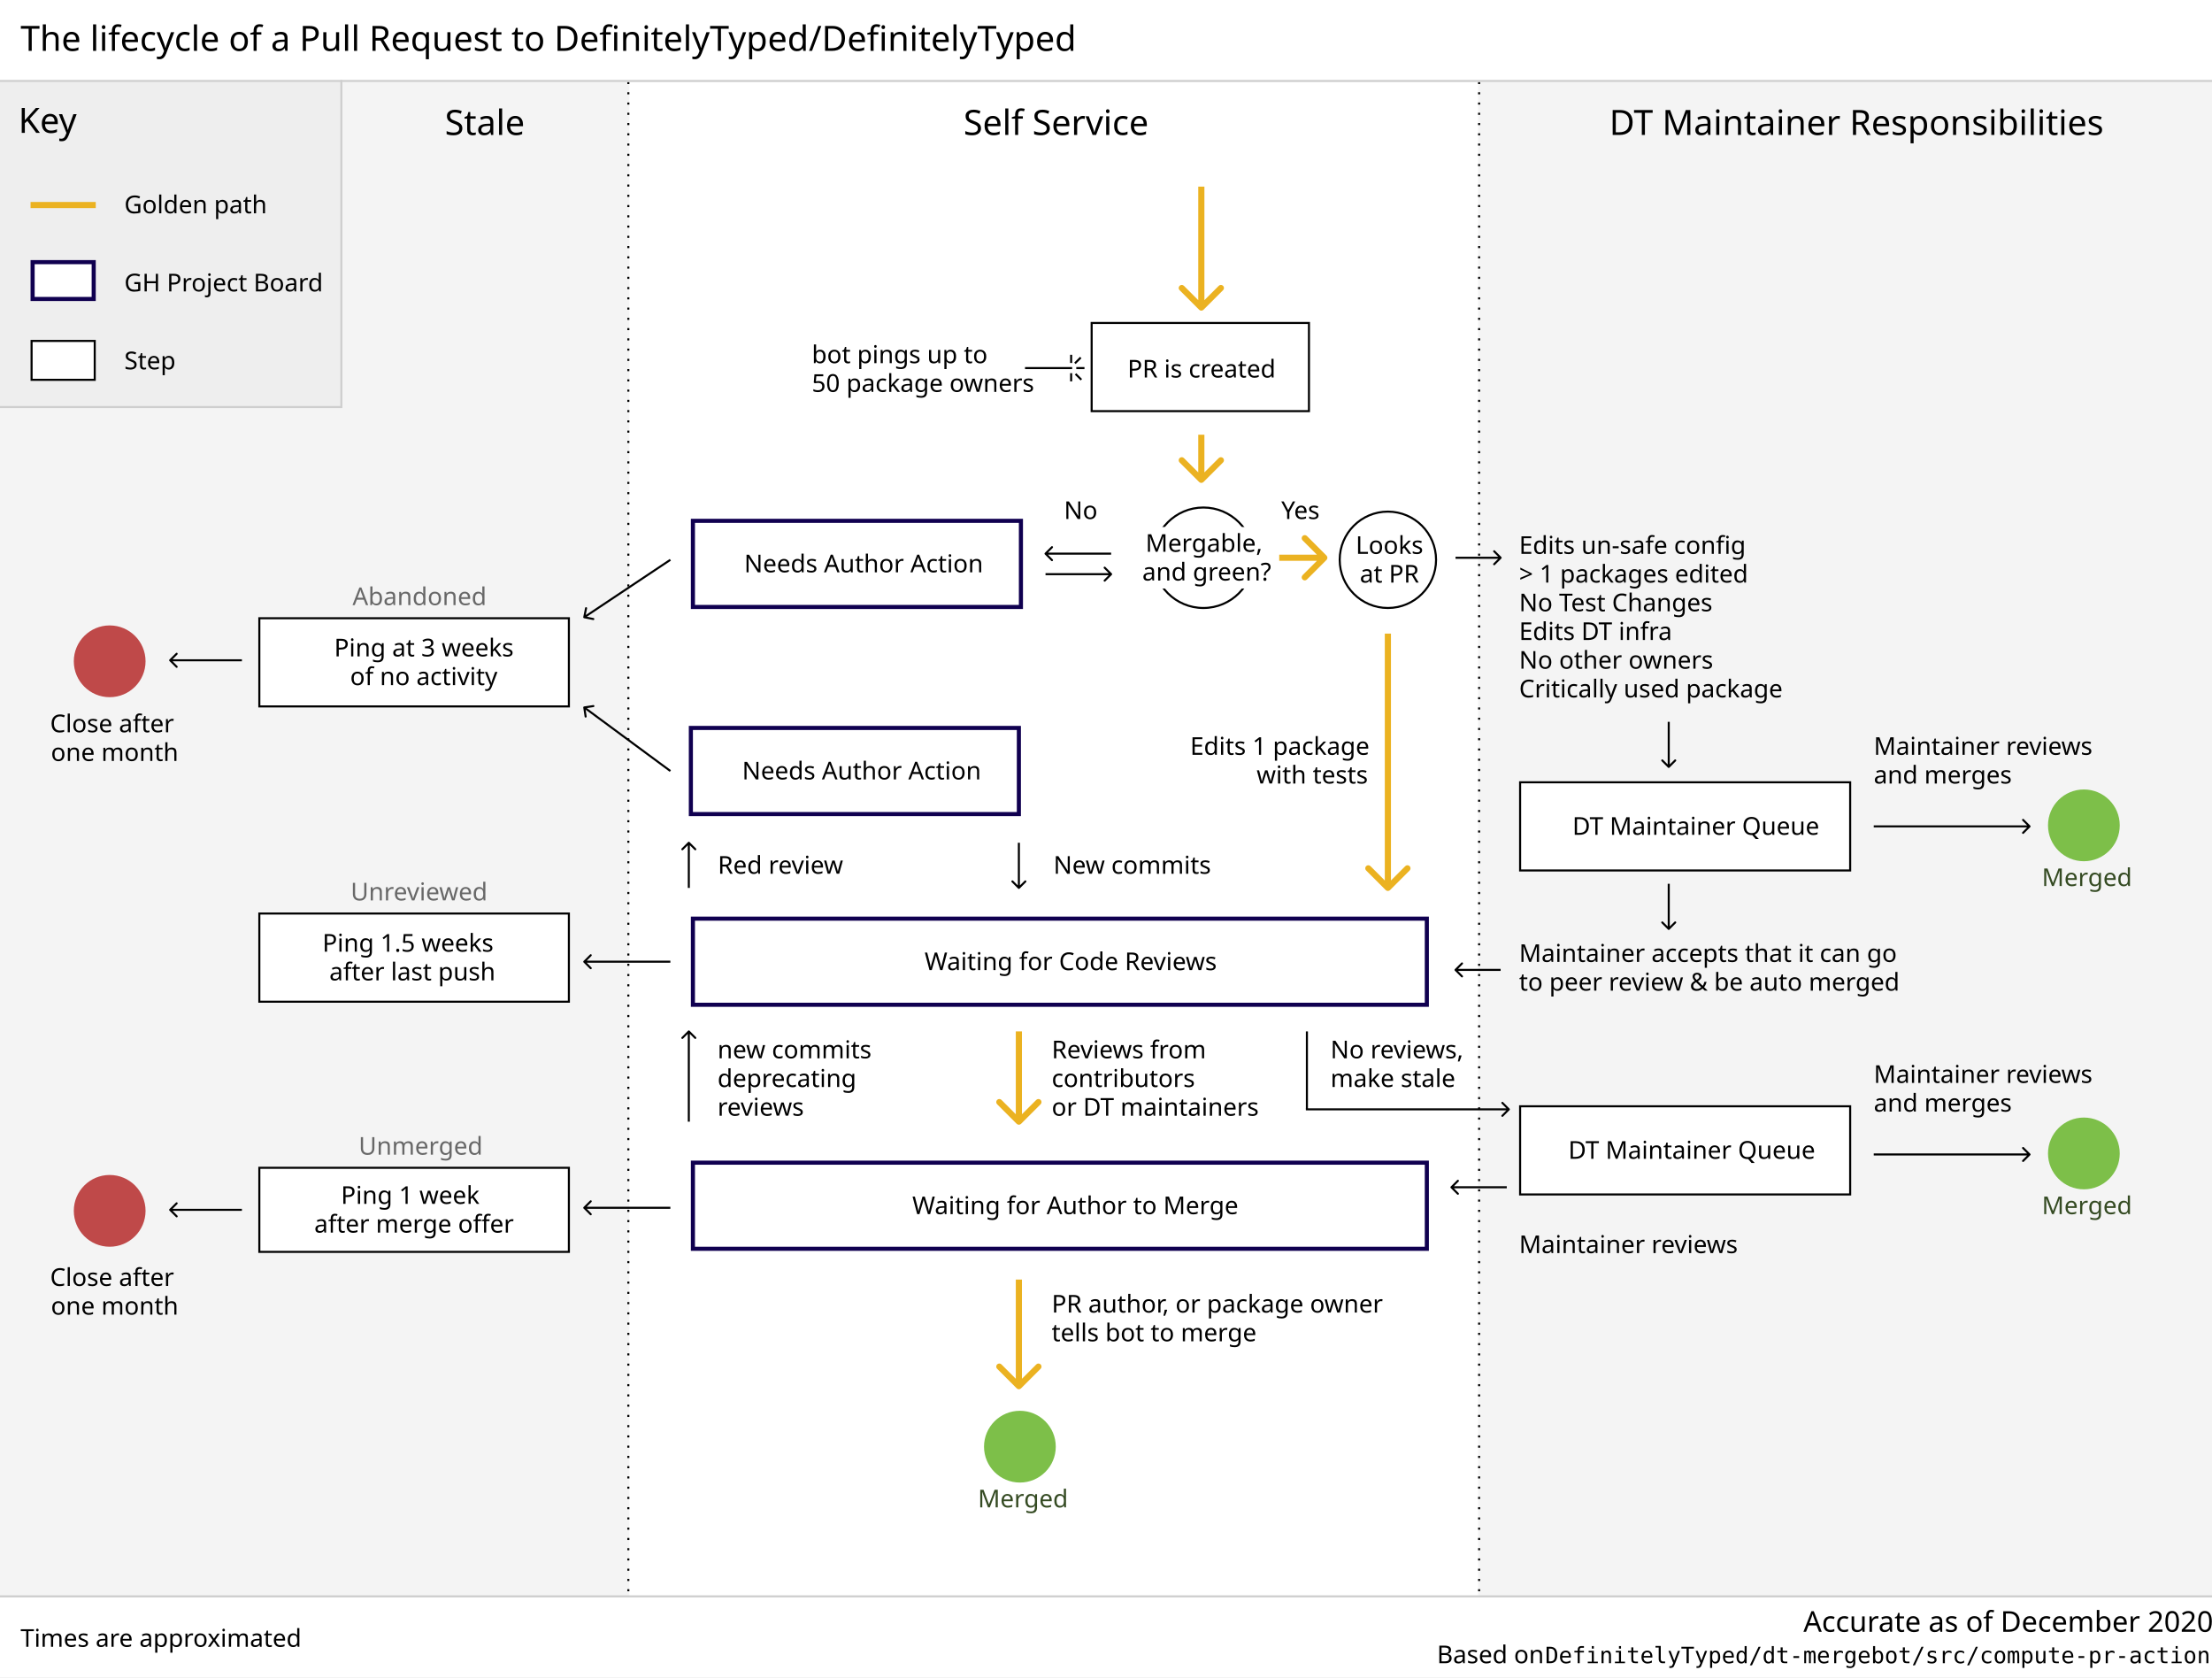
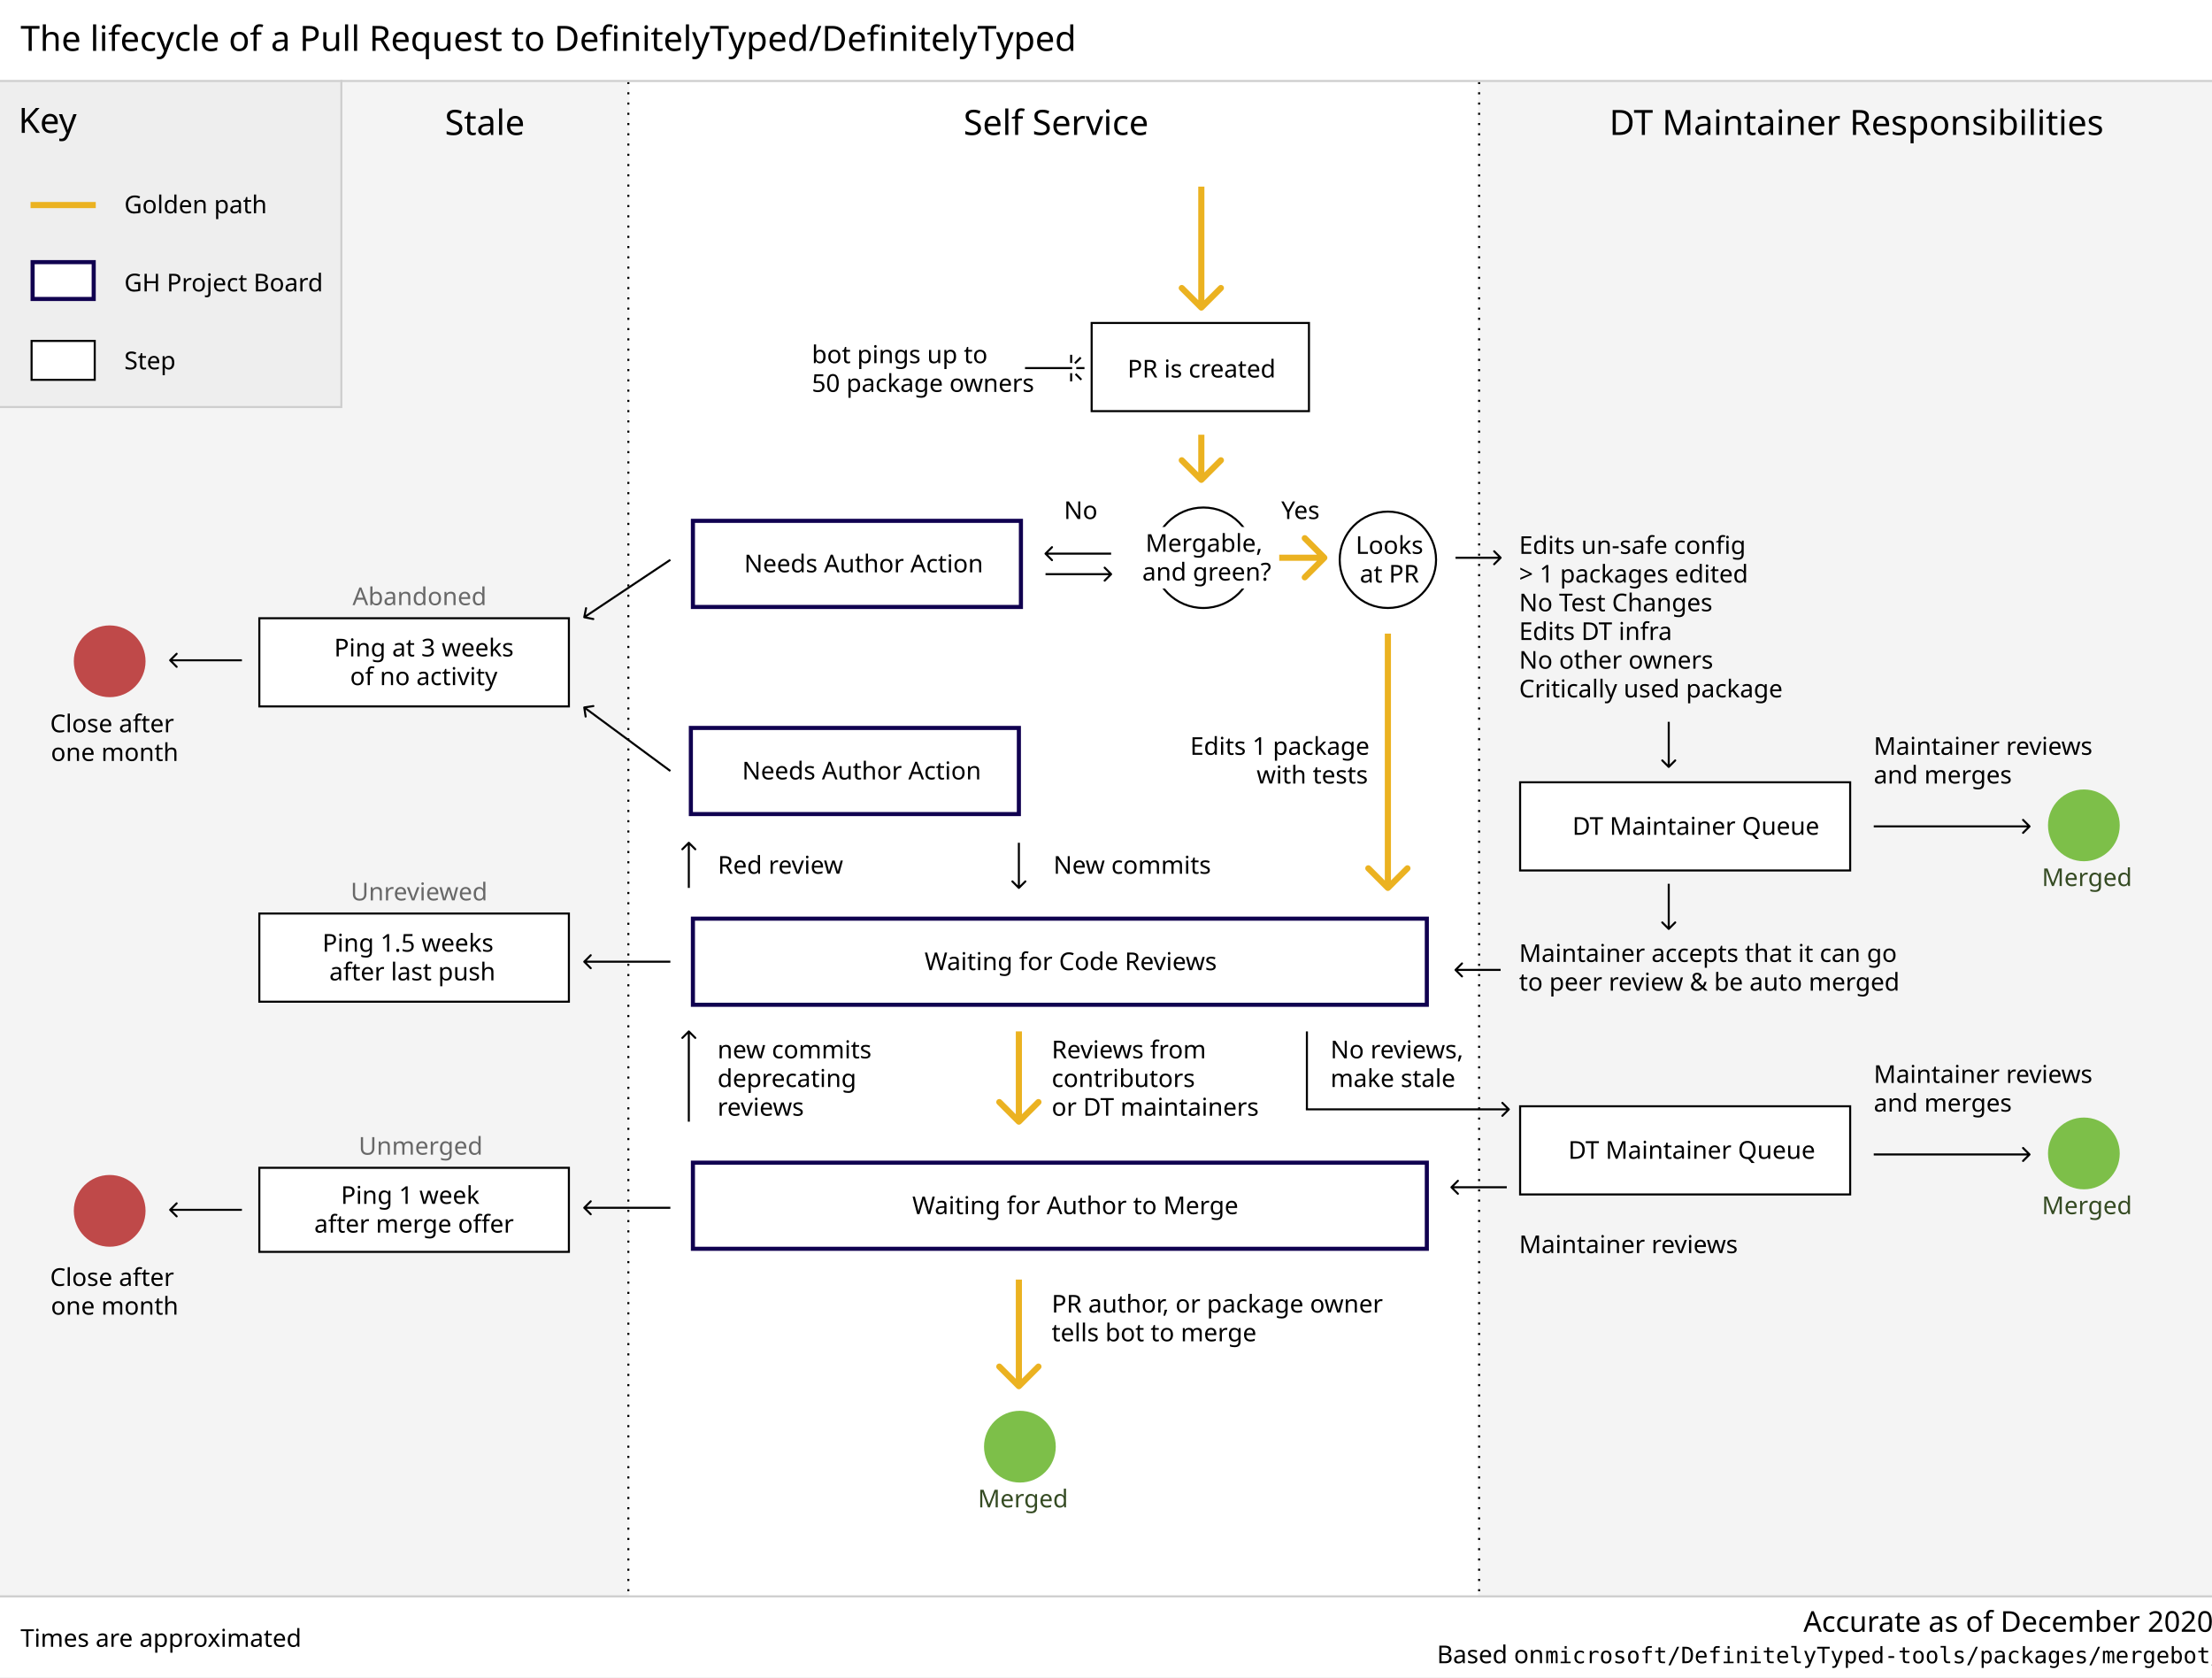
<svg xmlns="http://www.w3.org/2000/svg" width="1079" height="818" fill="none">
  <path fill="#fff" d="M0 0h1079v818H0z" />
  <path fill="#F4F4F4" d="M721 40h358v739H721zM0 40h307v739H0z" />
  <path fill="#fff" stroke="#000" d="M532.5 157.5h106v43h-106zm209 224h161v43h-161zm0 158h161v43h-161zm-615-238h151v43h-151zm0 144h151v43h-151zm0 124h151v41h-151z" />
  <path fill="#fff" stroke="#100050" stroke-width="2" d="M338 448h358v42H338zm0-194h160v42H338zm-1 101h160v42H337zm1 212h358v42H338z" />
  <text fill="#000" style="white-space:pre" font-family="sans-serif" font-size="12" letter-spacing="0em">
    <tspan x="550" y="184.102">PR is created</tspan>
  </text>
  <text fill="#000" style="white-space:pre" font-family="sans-serif" font-size="12" letter-spacing="0em">
    <tspan x="396" y="177.102">bot pings up to </tspan>
    <tspan x="396" y="191.102">50 package owners</tspan>
  </text>
  <text fill="#000" style="white-space:pre" font-family="sans-serif" font-size="12" letter-spacing="0em">
    <tspan x="767" y="407.102">DT Maintainer Queue</tspan>
  </text>
  <text fill="#000" style="white-space:pre" font-family="sans-serif" font-size="12" letter-spacing="0em">
    <tspan x="765" y="565.102">DT Maintainer Queue</tspan>
  </text>
  <text fill="#000" style="white-space:pre" font-family="sans-serif" font-size="12" letter-spacing="0em">
    <tspan x="163.006" y="320.102">Ping at 3 weeks </tspan>
    <tspan x="170.787" y="334.102">of no activity</tspan>
  </text>
  <text fill="#000" style="white-space:pre" font-family="sans-serif" font-size="12" letter-spacing="0em">
    <tspan x="157.281" y="464.102">Ping 1.5 weeks </tspan>
    <tspan x="160.639" y="478.102">after last push</tspan>
  </text>
  <text fill="#000" style="white-space:pre" font-family="sans-serif" font-size="12" letter-spacing="0em">
    <tspan x="166.314" y="587.102">Ping 1 week </tspan>
    <tspan x="153.289" y="601.102">after merge offer</tspan>
  </text>
  <text fill="#000" style="white-space:pre" font-family="sans-serif" font-size="12" letter-spacing="0em">
    <tspan x="451" y="473.102">Waiting for Code Reviews</tspan>
  </text>
  <text fill="#000" style="white-space:pre" font-family="sans-serif" font-size="12" letter-spacing="0em">
    <tspan x="363" y="279.102">Needs Author Action</tspan>
  </text>
  <text fill="#000" style="white-space:pre" font-family="sans-serif" font-size="12" letter-spacing="0em">
    <tspan x="362" y="380.102">Needs Author Action</tspan>
  </text>
  <text fill="#000" style="white-space:pre" font-family="sans-serif" font-size="12" letter-spacing="0em">
    <tspan x="580.543" y="368.102">Edits 1 package </tspan>
    <tspan x="612.957" y="382.102">with tests</tspan>
  </text>
  <text fill="#686868" style="white-space:pre" font-family="sans-serif" font-size="12" letter-spacing="0em">
    <tspan x="171.955" y="295.102">Abandoned</tspan>
  </text>
  <text fill="#686868" style="white-space:pre" font-family="sans-serif" font-size="12" letter-spacing="0em">
    <tspan x="171.057" y="439.102">Unreviewed</tspan>
  </text>
  <text fill="#686868" style="white-space:pre" font-family="sans-serif" font-size="12" letter-spacing="0em">
    <tspan x="174.943" y="563.102">Unmerged</tspan>
  </text>
  <text fill="#000" style="white-space:pre" font-family="sans-serif" font-size="12" letter-spacing="0em">
    <tspan x="350.145" y="426.102">Red review</tspan>
  </text>
  <text fill="#000" style="white-space:pre" font-family="sans-serif" font-size="12" letter-spacing="0em">
    <tspan x="513.879" y="426.102">New commits</tspan>
  </text>
  <text fill="#000" style="white-space:pre" font-family="sans-serif" font-size="12" letter-spacing="0em">
    <tspan x="519" y="253.102">No</tspan>
  </text>
  <text fill="#000" style="white-space:pre" font-family="sans-serif" font-size="12" letter-spacing="0em">
    <tspan x="625" y="253.102">Yes</tspan>
  </text>
  <text fill="#000" style="white-space:pre" font-family="sans-serif" font-size="12" letter-spacing="0em">
    <tspan x="741" y="270.102">Edits un-safe config </tspan>
    <tspan x="741" y="284.102">&gt; 1 packages edited </tspan>
    <tspan x="741" y="298.102">No Test Changes </tspan>
    <tspan x="741" y="312.102">Edits DT infra </tspan>
    <tspan x="741" y="326.102">No other owners </tspan>
    <tspan x="741" y="340.102">Critically used package</tspan>
  </text>
  <text fill="#000" style="white-space:pre" font-family="sans-serif" font-size="12" letter-spacing="0em">
    <tspan x="741" y="469.102">Maintainer accepts that it can go </tspan>
    <tspan x="741" y="483.102"> to peer review &amp; be auto merged</tspan>
  </text>
  <text fill="#000" style="white-space:pre" font-family="sans-serif" font-size="12" letter-spacing="0em">
    <tspan x="741" y="611.102">Maintainer reviews</tspan>
  </text>
  <text fill="#000" style="white-space:pre" font-family="sans-serif" font-size="12" letter-spacing="0em">
    <tspan x="914" y="368.102">Maintainer reviews </tspan>
    <tspan x="914" y="382.102">and merges</tspan>
  </text>
  <text fill="#000" style="white-space:pre" font-family="sans-serif" font-size="12" letter-spacing="0em">
    <tspan x="914" y="528.102">Maintainer reviews </tspan>
    <tspan x="914" y="542.102">and merges</tspan>
  </text>
  <text fill="#000" style="white-space:pre" font-family="sans-serif" font-size="17" letter-spacing="0em">
    <tspan x="785" y="65.811">DT Maintainer Responsibilities</tspan>
  </text>
  <text fill="#000" style="white-space:pre" font-family="sans-serif" font-size="17" letter-spacing="0em">
    <tspan x="217" y="65.811">Stale</tspan>
  </text>
  <text fill="#000" style="white-space:pre" font-family="sans-serif" font-size="17" letter-spacing="0em">
    <tspan x="10" y="24.811">The lifecycle of a Pull Request to DefinitelyTyped/DefinitelyTyped</tspan>
  </text>
  <text fill="#000" style="white-space:pre" font-family="sans-serif" font-size="17" letter-spacing="0em">
    <tspan x="470" y="65.811">Self Service</tspan>
  </text>
  <text fill="#000" style="white-space:pre" font-family="sans-serif" font-size="14" letter-spacing="0em">
    <tspan x="879.705" y="795.785">Accurate as of December 2020</tspan>
  </text>
  <path d="M675.939 434.061a1.502 1.502 0 002.122 0l9.546-9.546a1.502 1.502 0 000-2.122 1.502 1.502 0 00-2.122 0L677 430.879l-8.485-8.486a1.502 1.502 0 00-2.122 0 1.502 1.502 0 000 2.122l9.546 9.546zM675.5 309v124h3V309h-3z" fill="#EBB221" />
  <path d="M509.646 269.646a.502.502 0 000 .708l3.182 3.182a.502.502 0 00.708-.708L510.707 270l2.829-2.828a.502.502 0 00-.708-.708l-3.182 3.182zM542 269.5h-32v1h32v-1zm.354 10.146a.502.502 0 010 .708l-3.182 3.182a.502.502 0 01-.708-.708l2.829-2.828-2.829-2.828a.502.502 0 01.708-.708l3.182 3.182zM510 279.5h32v1h-32v-1z" fill="#000" />
  <text fill="#000" style="white-space:pre" font-family="sans-serif" font-size="12" letter-spacing="0em">
    <tspan x="513" y="516.102">Reviews from </tspan>
    <tspan x="513" y="530.102">contributors </tspan>
    <tspan x="513" y="544.102">or DT maintainers</tspan>
  </text>
  <text fill="#000" style="white-space:pre" font-family="sans-serif" font-size="12" letter-spacing="0em">
    <tspan x="350" y="516.102">new commits </tspan>
    <tspan x="350" y="530.102">deprecating </tspan>
    <tspan x="350" y="544.102">reviews</tspan>
  </text>
  <text fill="#000" style="white-space:pre" font-family="sans-serif" font-size="12" letter-spacing="0em">
    <tspan x="700.943" y="811.102">Based on</tspan>
  </text>
  <text fill="#000" style="white-space:pre" font-family="monospace" font-size="11" letter-spacing="0em">
-     <tspan x="753.689" y="811.102">DefinitelyTyped/dt-mergebot/src/compute-pr-actions.ts</tspan>
+     <tspan x="753.689" y="811.102">microsoft/DefinitelyTyped-tools/packages/mergebot/src/compute-pr-actions.ts</tspan>
  </text>
  <text fill="#000" style="white-space:pre" font-family="sans-serif" font-size="12" letter-spacing="0em">
    <tspan x="10" y="803.102">Times are approximated</tspan>
  </text>
  <text fill="#000" style="white-space:pre" font-family="sans-serif" font-size="12" letter-spacing="0em">
    <tspan x="513" y="640.102">PR author, or package owner </tspan>
    <tspan x="513" y="654.102">tells bot to merge</tspan>
  </text>
  <text fill="#000" style="white-space:pre" font-family="sans-serif" font-size="12" letter-spacing="0em">
    <tspan x="649" y="516.102">No reviews, </tspan>
    <tspan x="649" y="530.102">make stale</tspan>
  </text>
  <path d="M495.939 548.061a1.502 1.502 0 002.122 0l9.546-9.546a1.502 1.502 0 000-2.122 1.502 1.502 0 00-2.122 0L497 544.879l-8.485-8.486a1.502 1.502 0 00-2.122 0 1.502 1.502 0 000 2.122l9.546 9.546zM495.5 503v44h3v-44h-3zm.439 174.061a1.502 1.502 0 002.122 0l9.546-9.546a1.502 1.502 0 000-2.122 1.502 1.502 0 00-2.122 0L497 673.879l-8.485-8.486a1.502 1.502 0 00-2.122 0 1.502 1.502 0 000 2.122l9.546 9.546zM495.5 624v52h3v-52h-3z" fill="#EBB221" />
  <path d="M82.646 321.646a.501.501 0 000 .708l3.182 3.182a.5.5 0 00.707-.708L83.707 322l2.829-2.828a.501.501 0 00-.708-.708l-3.182 3.182zM118 321.5H83v1h35v-1zM82.646 589.646a.501.501 0 000 .708l3.182 3.182a.5.5 0 00.707-.708L83.707 590l2.829-2.828a.501.501 0 00-.708-.708l-3.182 3.182zM118 589.5H83v1h35v-1zm618.354-48.146a.502.502 0 000-.708l-3.182-3.182a.502.502 0 00-.708.708l2.829 2.828-2.829 2.828a.502.502 0 00.708.708l3.182-3.182zM637 541.5h99v-1h-99v1zm353.354-138.146a.502.502 0 000-.708l-3.182-3.182a.502.502 0 00-.708.708l2.829 2.828-2.829 2.828a.502.502 0 00.708.708l3.182-3.182zM914 403.5h76v-1h-76v1zm76.354 159.854a.502.502 0 000-.708l-3.182-3.182a.502.502 0 00-.708.708l2.829 2.828-2.829 2.828a.502.502 0 00.708.708l3.182-3.182zM914 563.5h76v-1h-76v1z" fill="#000" />
  <path d="M647.061 273.061a1.502 1.502 0 000-2.122l-9.546-9.546a1.502 1.502 0 00-2.122 0 1.502 1.502 0 000 2.122l8.486 8.485-8.486 8.485a1.502 1.502 0 000 2.122 1.502 1.502 0 002.122 0l9.546-9.546zM624 273.5h22v-3h-22v3z" fill="#EBB221" />
  <path d="M732.354 272.354a.502.502 0 000-.708l-3.182-3.182a.502.502 0 00-.708.708l2.829 2.828-2.829 2.828a.502.502 0 00.708.708l3.182-3.182zM710 272.5h22v-1h-22v1zm103.646 101.854a.502.502 0 00.708 0l3.182-3.182a.502.502 0 00-.708-.708L814 373.293l-2.828-2.829a.502.502 0 00-.708.708l3.182 3.182zM813.5 352v22h1v-22h-1zm.146 101.354a.502.502 0 00.708 0l3.182-3.182a.502.502 0 00-.708-.708L814 452.293l-2.828-2.829a.502.502 0 00-.708.708l3.182 3.182zM813.5 431v22h1v-22h-1zm-103.854 41.646a.502.502 0 000 .708l3.182 3.182a.502.502 0 00.708-.708L710.707 473l2.829-2.828a.502.502 0 00-.708-.708l-3.182 3.182zM732 472.5h-22v1h22v-1zm-24.354 106.146a.502.502 0 000 .708l3.182 3.182a.502.502 0 00.708-.708L708.707 579l2.829-2.828a.502.502 0 00-.708-.708l-3.182 3.182zM735 578.5h-27v1h27v-1z" fill="#000" />
  <text fill="#354B23" style="white-space:pre" font-family="sans-serif" font-size="12" letter-spacing="0em">
    <tspan x="996" y="432.102">Merged</tspan>
  </text>
  <circle cx="1016.5" cy="402.5" r="17.5" fill="#7DBF49" />
  <text fill="#000" style="white-space:pre" font-family="sans-serif" font-size="12" letter-spacing="0em">
    <tspan x="24.42" y="627.102">Close after </tspan>
    <tspan x="24.836" y="641.102">one month</tspan>
  </text>
  <circle cx="53.5" cy="322.5" r="17.5" fill="#BF4949" />
  <circle cx="53.5" cy="590.5" r="17.5" fill="#BF4949" />
  <text fill="#354B23" style="white-space:pre" font-family="sans-serif" font-size="12" letter-spacing="0em">
    <tspan x="996" y="592.102">Merged</tspan>
  </text>
  <circle cx="1016.5" cy="562.5" r="17.5" fill="#7DBF49" />
  <text fill="#354B23" style="white-space:pre" font-family="sans-serif" font-size="12" letter-spacing="0em">
    <tspan x="477" y="735.102">Merged</tspan>
  </text>
  <circle cx="497.5" cy="705.5" r="17.5" fill="#7DBF49" />
  <path d="M284.51 300.902a.5.5 0 00.392.588l4.413.883a.5.5 0 00.196-.981l-3.923-.784.785-3.923a.5.5 0 00-.981-.196l-.882 4.413zm42.213-28.318l-42 28 .554.832 42-28-.554-.832zm-41.798 71.922a.498.498 0 00-.419.569l.67 4.449a.5.5 0 00.989-.149l-.596-3.955 3.955-.596a.5.5 0 00-.149-.989l-4.45.671zm42.372 31.092l-42-31-.594.804 42 31 .594-.804zm-42.651 213.048a.502.502 0 000 .708l3.182 3.182a.502.502 0 00.708-.708L285.707 589l2.829-2.828a.502.502 0 00-.708-.708l-3.182 3.182zM327 588.5h-42v1h42v-1z" fill="#000" />
  <text fill="#000" style="white-space:pre" font-family="sans-serif" font-size="12" letter-spacing="0em">
    <tspan x="445" y="592.102">Waiting for Author to Merge</tspan>
  </text>
  <path d="M336.354 410.646a.502.502 0 00-.708 0l-3.182 3.182a.502.502 0 00.708.708l2.828-2.829 2.828 2.829a.502.502 0 00.708-.708l-3.182-3.182zM336.5 433v-22h-1v22h1zm160.146.354a.502.502 0 00.708 0l3.182-3.182a.502.502 0 00-.708-.708L497 432.293l-2.828-2.829a.502.502 0 00-.708.708l3.182 3.182zM496.5 411v22h1v-22h-1z" fill="#000" />
  <path d="M584.939 235.061a1.502 1.502 0 002.122 0l9.546-9.546a1.502 1.502 0 000-2.122 1.502 1.502 0 00-2.122 0L586 231.879l-8.485-8.486a1.502 1.502 0 00-2.122 0 1.502 1.502 0 000 2.122l9.546 9.546zM584.5 212v22h3v-22h-3zm.439-60.939a1.502 1.502 0 002.122 0l9.546-9.546a1.502 1.502 0 000-2.122 1.502 1.502 0 00-2.122 0L586 147.879l-8.485-8.486a1.502 1.502 0 00-2.122 0 1.502 1.502 0 000 2.122l9.546 9.546zM584.5 91v59h3V91h-3z" fill="#EBB221" />
  <path d="M336.354 502.646a.502.502 0 00-.708 0l-3.182 3.182a.502.502 0 00.708.708l2.828-2.829 2.828 2.829a.502.502 0 00.708-.708l-3.182-3.182zM336.5 547v-44h-1v44h1zm-51.854-78.354a.502.502 0 000 .708l3.182 3.182a.502.502 0 00.708-.708L285.707 469l2.829-2.828a.502.502 0 00-.708-.708l-3.182 3.182zM327 468.5h-42v1h42v-1z" fill="#000" />
  <path stroke="#000" d="M500 179.5h23" />
  <circle cx="587" cy="272" r="24.5" fill="#fff" stroke="#000" />
  <circle cx="677" cy="273" r="23.5" fill="#fff" stroke="#000" />
  <path fill="#fff" d="M558 257h56v30h-56z" />
  <text fill="#000" style="white-space:pre" font-family="sans-serif" font-size="12" letter-spacing="0em">
    <tspan x="558.797" y="269.102">Mergable, </tspan>
    <tspan x="557.197" y="283.102">and green?</tspan>
  </text>
  <text fill="#000" style="white-space:pre" font-family="sans-serif" font-size="12" letter-spacing="0em">
    <tspan x="661.293" y="270.102">Looks </tspan>
    <tspan x="663.303" y="284.102">at PR</tspan>
  </text>
  <path stroke="#000" stroke-dasharray="1 4" d="M721.5 40v739m-415-739v739" />
  <path fill="#EEE" d="M0 40h166v159H0z" />
  <path fill="#fff" stroke="#000" d="M15.407 166.262h30.802v18.962H15.407z" />
  <path fill="#fff" stroke="#100050" stroke-width="2" d="M15.907 127.838h29.802V145.8H15.907z" />
  <text fill="#000" style="white-space:pre" font-family="sans-serif" font-size="12" letter-spacing="0em">
    <tspan x="60.623" y="104.002">Golden path</tspan>
  </text>
  <text fill="#000" style="white-space:pre" font-family="sans-serif" font-size="12" letter-spacing="0em">
    <tspan x="60.623" y="142.102">GH Project Board</tspan>
  </text>
  <text fill="#000" style="white-space:pre" font-family="sans-serif" font-size="12" letter-spacing="0em">
    <tspan x="60.623" y="180.102">Step</tspan>
  </text>
  <path d="M14.907 100H46.71" stroke="#EBB221" stroke-width="3" />
  <text fill="#000" style="white-space:pre" font-family="sans-serif" font-size="17" letter-spacing="0em">
    <tspan x="8.944" y="64.794">Key</tspan>
  </text>
  <path stroke="#000" d="M637.5 503v38" />
  <path stroke="#CECECE" d="M0 39.5h1079M0 778.5h1079" />
  <text fill="#000" style="white-space:pre" font-family="sans-serif" font-size="12" letter-spacing="0em">
    <tspan x="24.42" y="357.102">Close after </tspan>
    <tspan x="24.836" y="371.102">one month</tspan>
  </text>
  <path stroke="#CECECE" d="M166.5 39v160M0 198.5h167" />
  <path stroke="#000" d="M522.5 177v-4m0 13v-4m6.5-2.5h-4m2.182-5.146l-2.828 2.828m3.121 8l-2.829-2.828" />
</svg>
